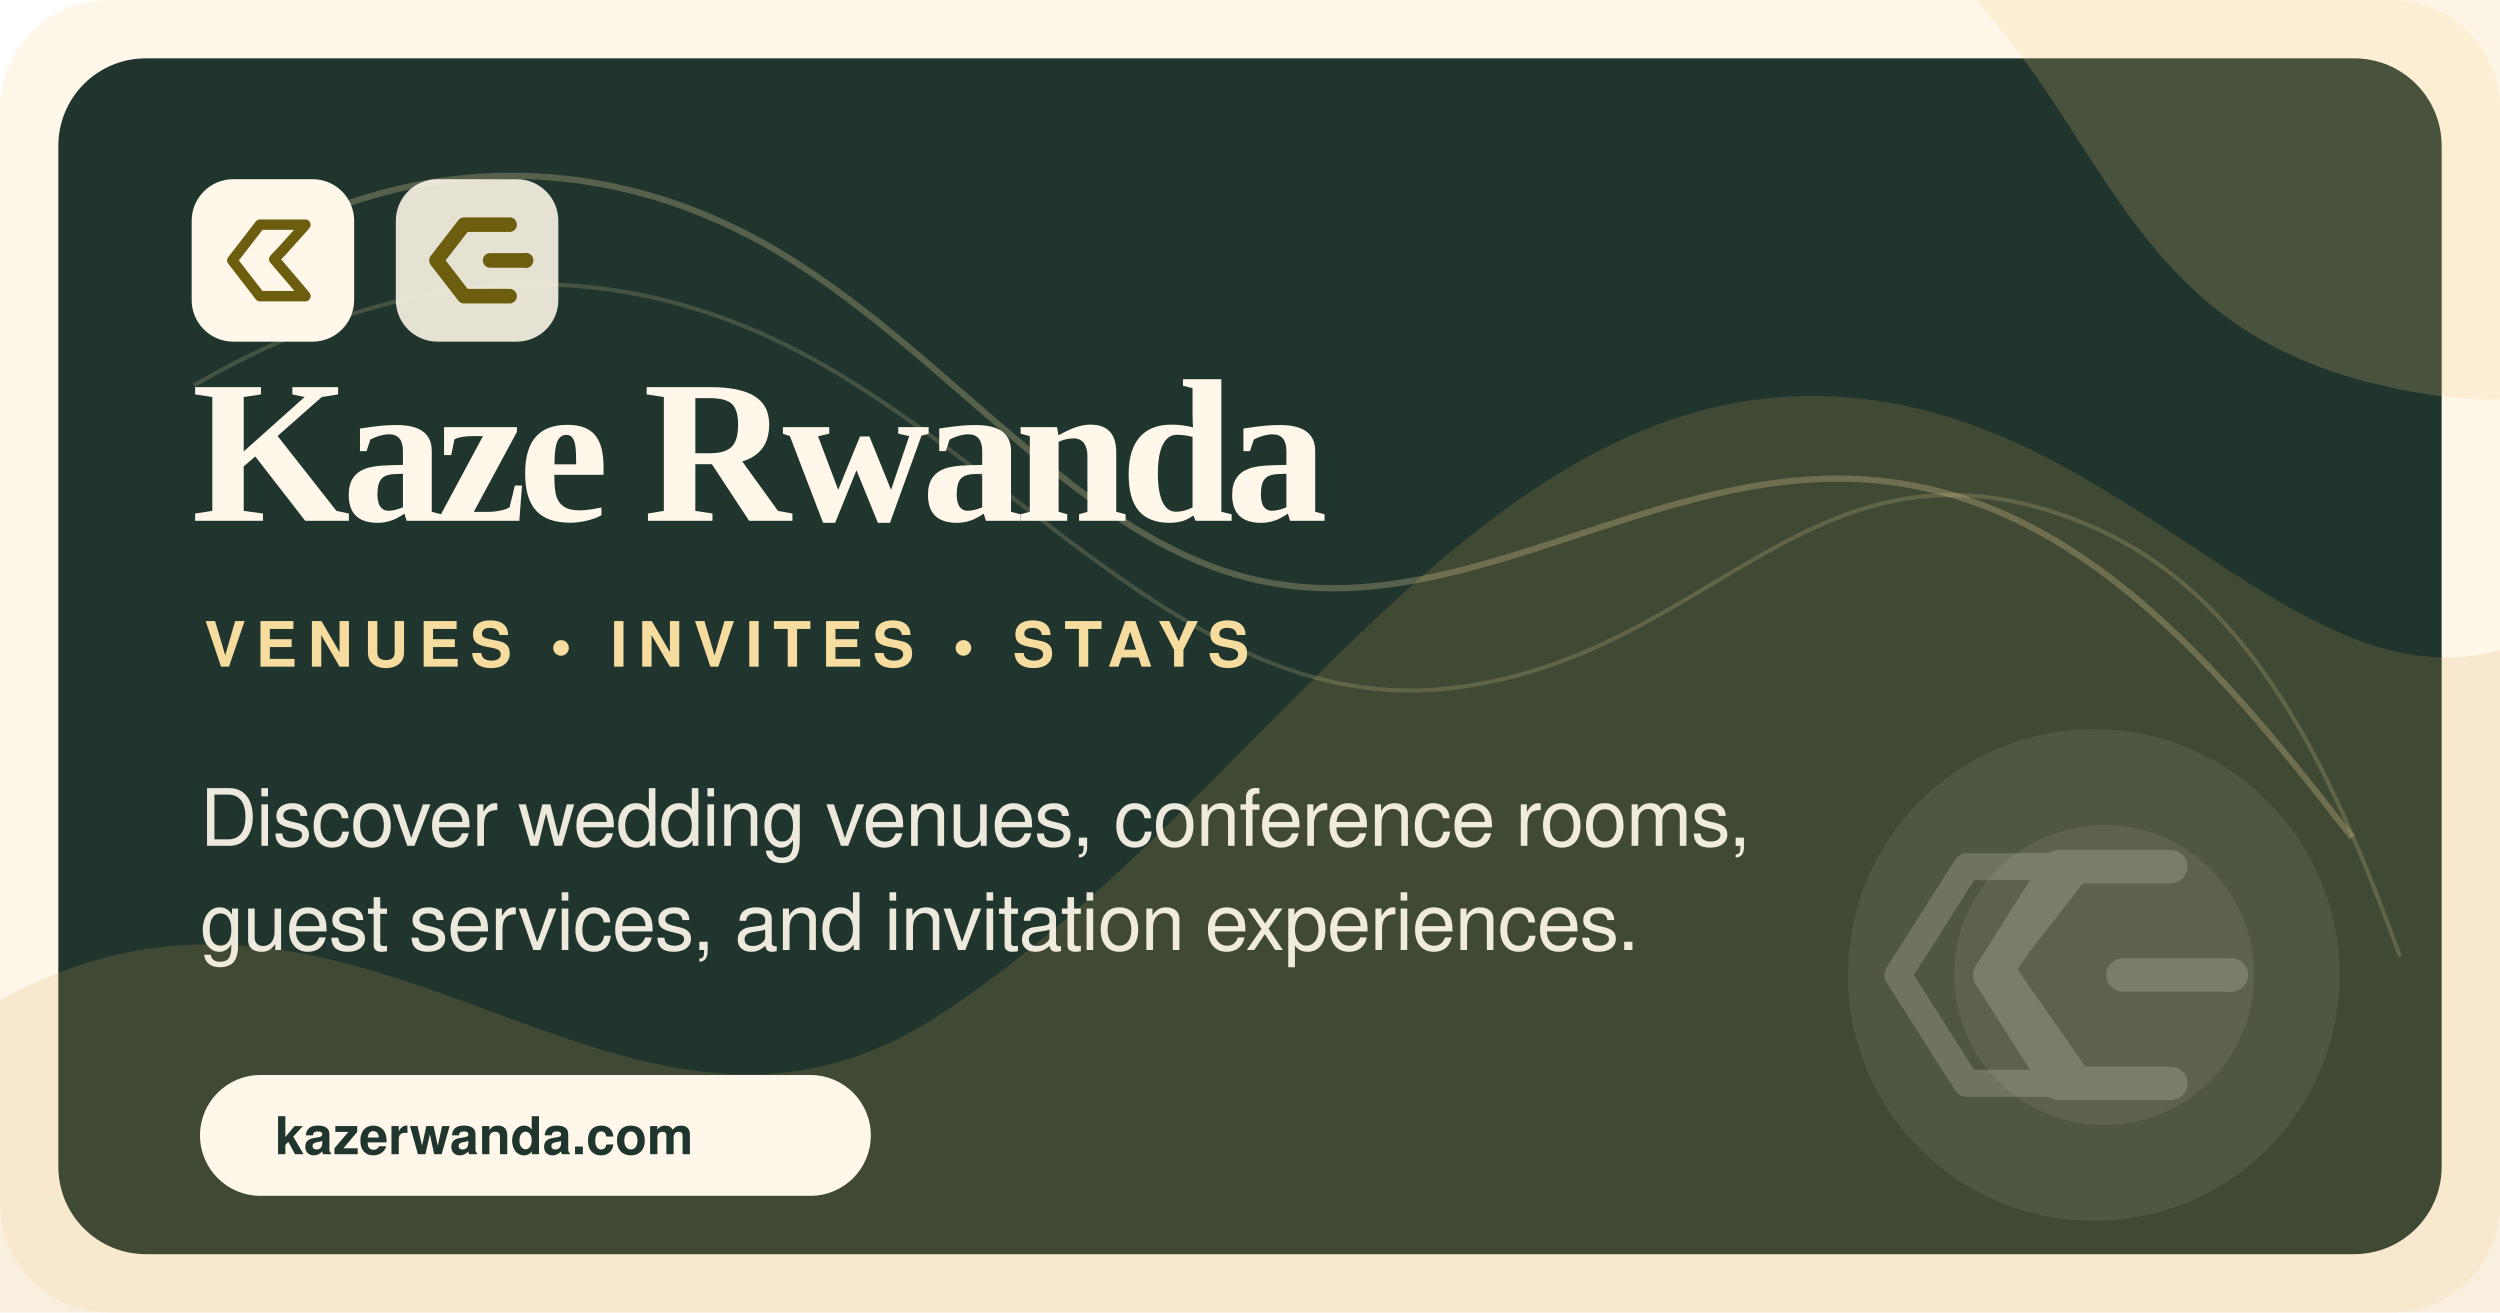
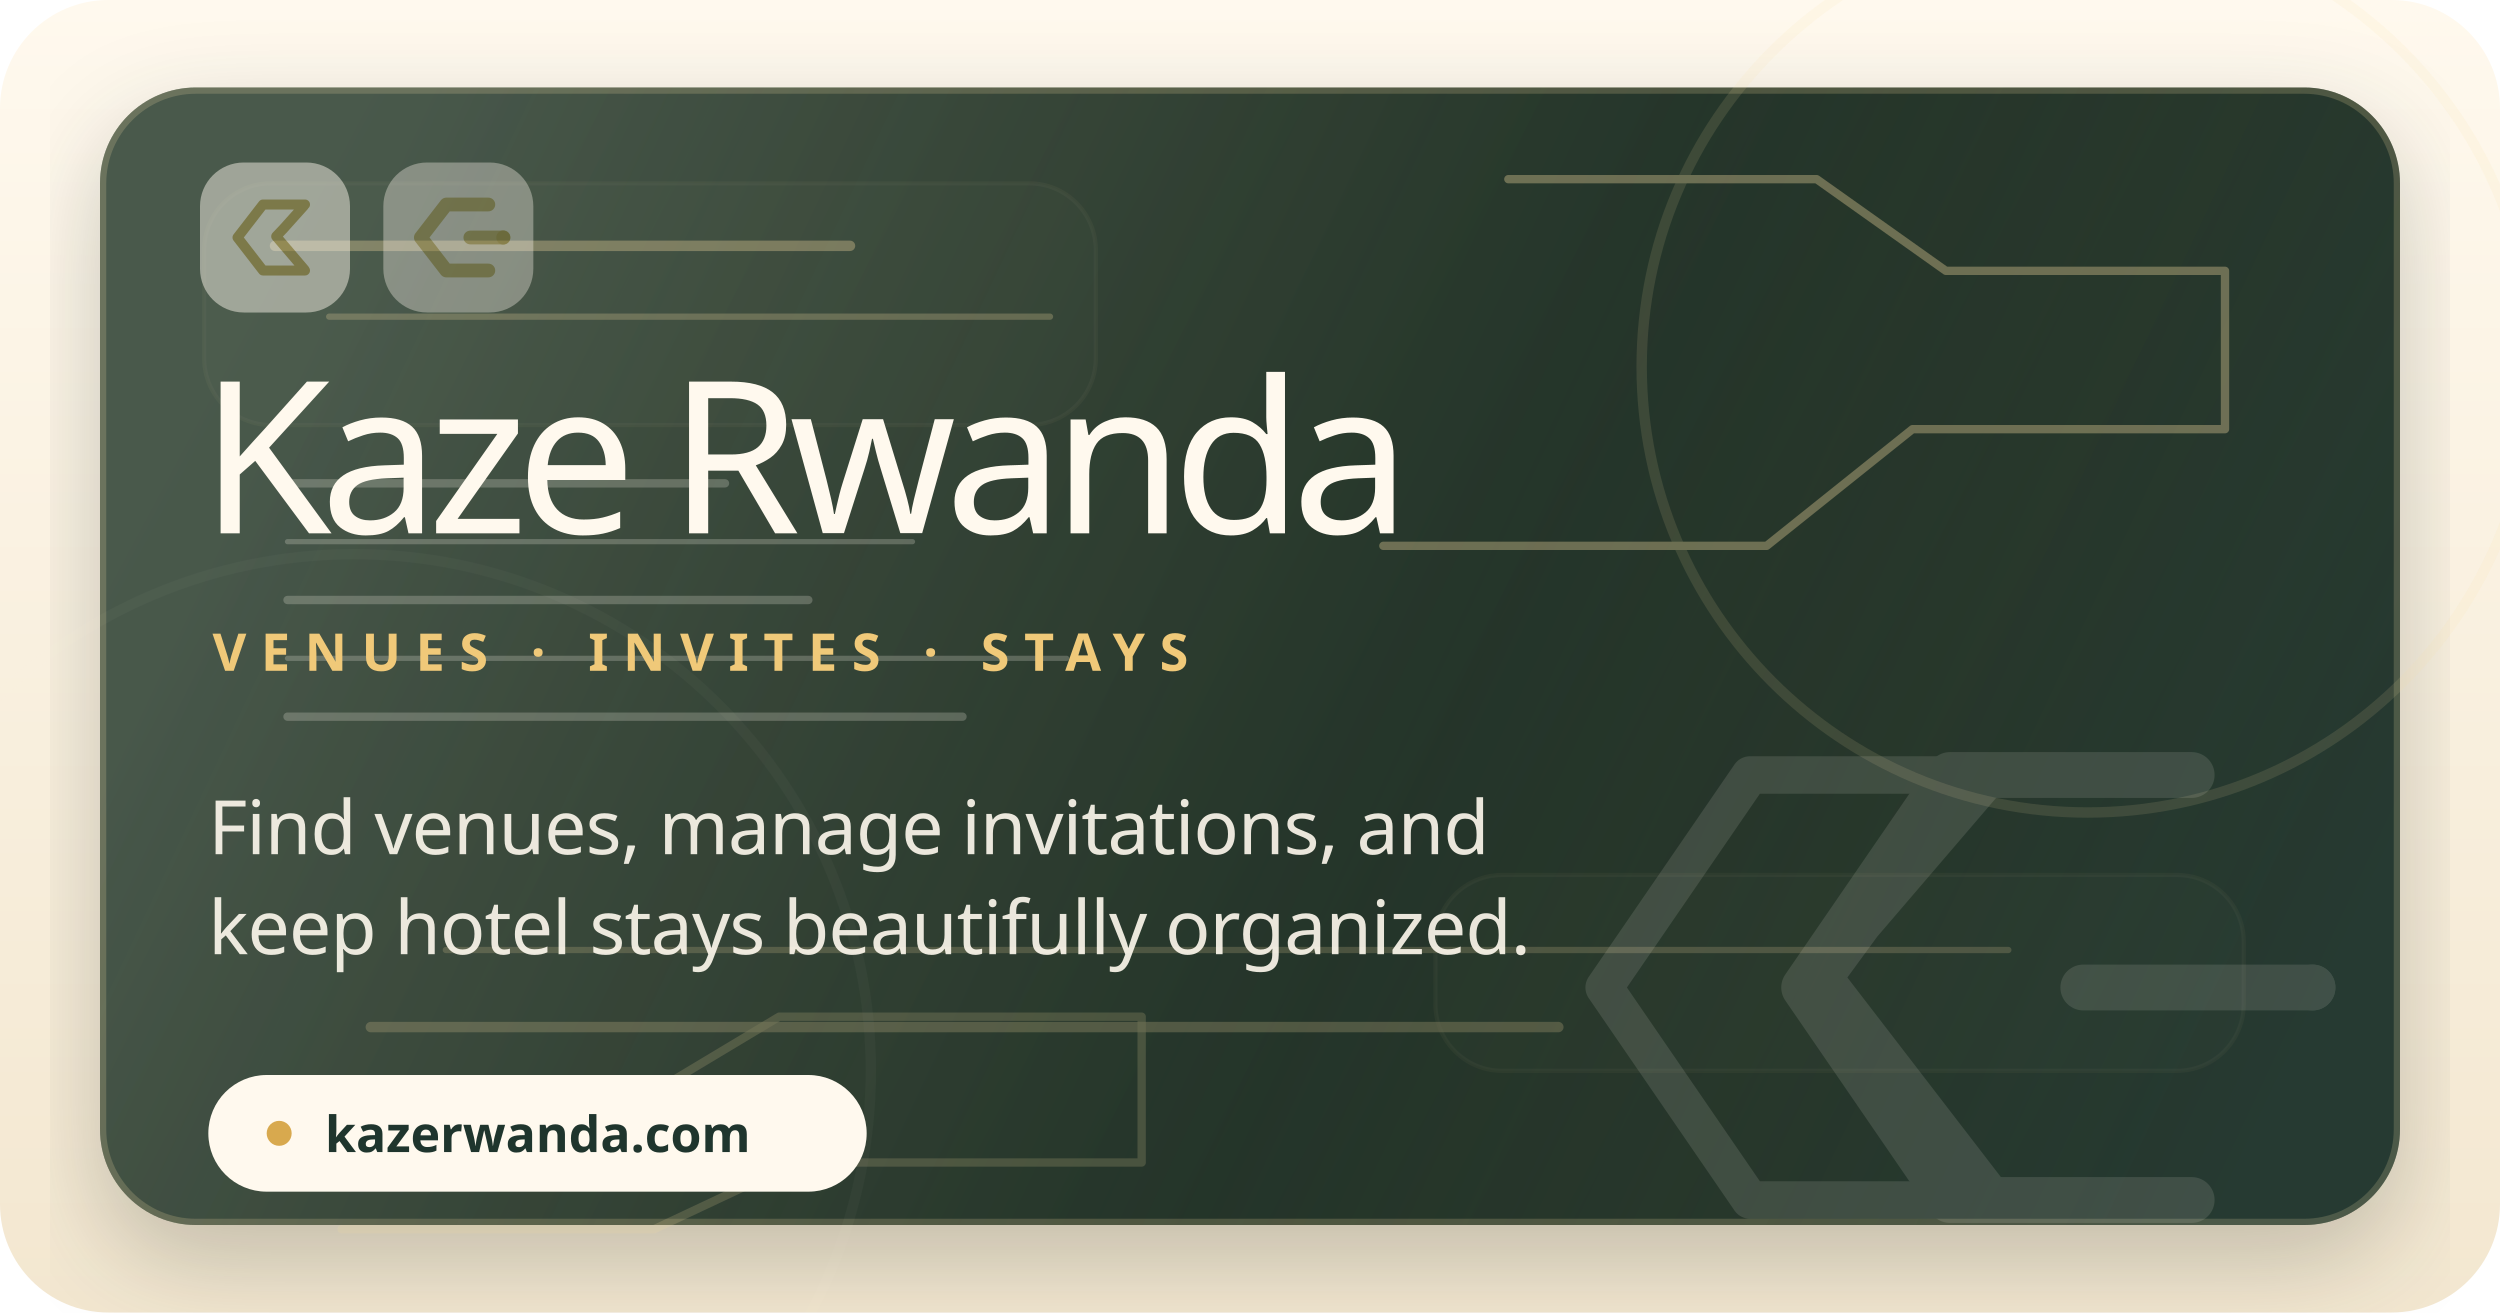
<svg xmlns="http://www.w3.org/2000/svg" width="1200" height="630" viewBox="0 0 1200 630" fill="none">
-   <rect width="1200" height="630" rx="52" fill="#FFF8EA" />
-   <rect x="28" y="28" width="1144" height="574" rx="42" fill="#1F352D" />
-   <path d="M0 480C175 384 297 585 448 489C616 382 723 150 920 196C1035 223 1110 337 1200 312V630H0V480Z" fill="#D8A94E" opacity="0.18" />
-   <path d="M910 -34C1010 38 1006 149 1135 183C1182 195 1213 194 1249 185V-34H910Z" fill="#F0C979" opacity="0.2" />
-   <path d="M99 132C184 74 281 69 367 117C454 166 518 261 606 279C708 300 803 215 912 232C1004 246 1070 326 1129 402" stroke="#F7DCA0" stroke-width="3" opacity="0.26" />
-   <path d="M93 185C202 122 306 120 405 181C505 242 586 345 699 330C824 314 871 199 1000 251C1081 284 1119 369 1152 459" stroke="#F7DCA0" stroke-width="2" opacity="0.18" />
-   <circle cx="1005" cy="468" r="118" fill="#FFF8EA" opacity="0.08" />
-   <circle cx="1010" cy="468" r="72" fill="#FFF8EA" opacity="0.08" />
-   <g opacity="0.18">
-     <path d="M998 416H944L911 468L944 520H998M961 466L998 519M997 417L969 453L960 466" stroke="#FFF8EA" stroke-width="13" stroke-linecap="round" stroke-linejoin="round" />
-     <path d="M1042 416H988L955 468L988 520H1042M1019 468H1071" stroke="#FFF8EA" stroke-width="16" stroke-linecap="round" stroke-linejoin="round" />
-     <circle cx="1071" cy="468" r="8" fill="#FFF8EA" />
+   <defs>
+     <linearGradient id="page" x1="600" y1="0" x2="600" y2="630" gradientUnits="userSpaceOnUse">
+       <stop stop-color="#FFF9EE" />
+       <stop offset="1" stop-color="#F3E7D0" />
+     </linearGradient>
+     <linearGradient id="ink" x1="134" y1="78" x2="1036" y2="562" gradientUnits="userSpaceOnUse">
+       <stop stop-color="#263B32" />
+       <stop offset="0.58" stop-color="#1B2F28" />
+       <stop offset="1" stop-color="#13251F" />
+     </linearGradient>
+     <linearGradient id="cardGlow" x1="164" y1="132" x2="1080" y2="564" gradientUnits="userSpaceOnUse">
+       <stop stop-color="#FFF2CF" stop-opacity="0.16" />
+       <stop offset="0.55" stop-color="#D8A94E" stop-opacity="0.05" />
+       <stop offset="1" stop-color="#89A996" stop-opacity="0.16" />
+     </linearGradient>
+     <filter id="softShadow" x="24" y="8" width="1152" height="646" filterUnits="userSpaceOnUse" color-interpolation-filters="sRGB">
+       <feFlood flood-opacity="0" result="BackgroundImageFix" />
+       <feColorMatrix in="SourceAlpha" type="matrix" values="0 0 0 0 0 0 0 0 0 0 0 0 0 0 0 0 0 0 127 0" result="hardAlpha" />
+       <feOffset dy="18" />
+       <feGaussianBlur stdDeviation="24" />
+       <feColorMatrix type="matrix" values="0 0 0 0 0.07 0 0 0 0 0.12 0 0 0 0 0.1 0 0 0 0.22 0" />
+       <feBlend mode="normal" in2="BackgroundImageFix" result="effect1_dropShadow_1_1" />
+       <feBlend mode="normal" in="SourceGraphic" in2="effect1_dropShadow_1_1" result="shape" />
+     </filter>
+   </defs>
+   <rect width="1200" height="630" rx="52" fill="url(#page)" />
+   <g filter="url(#softShadow)">
+     <rect x="48" y="42" width="1104" height="546" rx="46" fill="url(#ink)" />
+     <rect x="49.5" y="43.5" width="1101" height="543" rx="44.5" stroke="#F7DCA0" stroke-opacity="0.2" stroke-width="3" />
  </g>
-   <g transform="translate(92 86)">
-     <rect width="78" height="78" rx="20" fill="#FFF8EA" />
-     <path d="M54.6 21.84H32.76L19.5 39L32.76 56.16H54.6M39.62 38.44L54.34 55.69M53.98 22.65L43.31 34.52L39.65 38.36" stroke="#6D5E0F" stroke-width="5" stroke-linecap="round" stroke-linejoin="round" />
+   <rect x="48" y="42" width="1104" height="546" rx="46" fill="url(#cardGlow)" />
+   <g opacity="0.34" stroke-linecap="round">
+     <rect x="98" y="88" width="428" height="116" rx="32" fill="#FFF9EE" fill-opacity="0.045" stroke="#F7DCA0" stroke-opacity="0.12" stroke-width="2" />
+     <rect x="689" y="420" width="388" height="94" rx="32" fill="#FFF9EE" fill-opacity="0.045" stroke="#F7DCA0" stroke-opacity="0.11" stroke-width="2" />
+     <path d="M132 118H408" stroke="#F7DCA0" stroke-width="5" />
+     <path d="M158 152H504" stroke="#F7DCA0" stroke-width="3" opacity="0.74" />
+     <path d="M214 456H964" stroke="#F7DCA0" stroke-width="3" opacity="0.55" />
+     <path d="M178 493H748" stroke="#F7DCA0" stroke-width="5" opacity="0.62" />
+     <path d="M724 86H872L934 130H1068V206H918L848 262H664" stroke="#F7DCA0" stroke-width="4" stroke-linejoin="round" />
+     <path d="M138 530H304L374 488H548V558H382L314 590H164" stroke="#F7DCA0" stroke-width="4" stroke-linejoin="round" opacity="0.5" />
+     <circle cx="1002" cy="176" r="214" stroke="#F7DCA0" stroke-width="5" opacity="0.35" />
+     <circle cx="170" cy="514" r="248" stroke="#FFF9EE" stroke-width="5" opacity="0.08" />
  </g>
-   <g transform="translate(190 86)">
-     <rect width="78" height="78" rx="20" fill="#FFF8EA" opacity="0.88" />
-     <path d="M54.6 21.84H32.76L19.5 39L32.76 56.16H54.6M45.24 39H62.4" stroke="#6D5E0F" stroke-width="7" stroke-linecap="round" stroke-linejoin="round" />
-     <circle cx="62.4" cy="39" r="3.6" fill="#6D5E0F" />
+   <g opacity="0.22" stroke-linecap="round">
+     <path d="M138 232H348" stroke="#FFF9EE" stroke-width="4" />
+     <path d="M138 260H438" stroke="#FFF9EE" stroke-width="2.5" />
+     <path d="M138 288H388" stroke="#FFF9EE" stroke-width="4" />
+     <path d="M138 316H512" stroke="#FFF9EE" stroke-width="2.5" />
+     <path d="M138 344H462" stroke="#FFF9EE" stroke-width="4" />
  </g>
-   <text x="92" y="250" fill="#FFF8EA" font-family="Georgia, 'Times New Roman', serif" font-size="98" font-weight="700" letter-spacing="-4">Kaze Rwanda</text>
-   <text x="98" y="320" fill="#F7DCA0" font-family="Avenir Next, Helvetica, Arial, sans-serif" font-size="30" font-weight="700" letter-spacing="5">VENUES • INVITES • STAYS</text>
-   <text x="96" y="406" fill="#FFF8EA" opacity="0.92" font-family="Avenir Next, Helvetica, Arial, sans-serif" font-size="38" font-weight="500" letter-spacing="-0.5">Discover wedding venues, conference rooms,</text>
-   <text x="96" y="456" fill="#FFF8EA" opacity="0.92" font-family="Avenir Next, Helvetica, Arial, sans-serif" font-size="38" font-weight="500" letter-spacing="-0.5">guest services, and invitation experiences.</text>
-   <rect x="96" y="516" width="322" height="58" rx="29" fill="#FFF8EA" />
-   <text x="132" y="554" fill="#1F352D" font-family="Avenir Next, Helvetica, Arial, sans-serif" font-size="25" font-weight="800">kazerwanda.com</text>
+   <g opacity="0.12">
+     <path d="M956 372H840L770 474L840 576H956M876 470L956 574M954 374L894 444L875 470" stroke="#FFF9EE" stroke-width="18" stroke-linecap="round" stroke-linejoin="round" />
+     <path d="M1052 372H936L866 474L936 576H1052M1000 474H1110" stroke="#FFF9EE" stroke-width="22" stroke-linecap="round" stroke-linejoin="round" />
+     <circle cx="1110" cy="474" r="11" fill="#FFF9EE" />
+   </g>
+   <g transform="translate(96 78)" opacity="0.62">
+     <rect width="72" height="72" rx="21" fill="#FFF9EE" fill-opacity="0.76" />
+     <path d="M50.4 20.16H30.24L18 36L30.24 51.84H50.4M36.58 35.48L50.16 51.41M49.83 20.88L39.98 31.86L36.6 35.41" stroke="#8C7A2A" stroke-opacity="0.82" stroke-width="4.8" stroke-linecap="round" stroke-linejoin="round" />
+   </g>
+   <g transform="translate(184 78)" opacity="0.5">
+     <rect width="72" height="72" rx="21" fill="#FFF9EE" fill-opacity="0.7" />
+     <path d="M50.4 20.16H30.24L18 36L30.24 51.84H50.4M41.76 36H57.6" stroke="#8C7A2A" stroke-opacity="0.78" stroke-width="6.6" stroke-linecap="round" stroke-linejoin="round" />
+     <circle cx="57.6" cy="36" r="3.4" fill="#8C7A2A" fill-opacity="0.78" />
+   </g>
+   <text x="96" y="256" fill="#FFF9EE" font-family="Optima, Avenir Next, Avenir, Candara, Segoe UI, sans-serif" font-size="102" font-weight="500" letter-spacing="-5.5">Kaze Rwanda</text>
+   <text x="102" y="322" fill="#F0C979" font-family="Avenir Next, Avenir, Candara, Segoe UI, sans-serif" font-size="25" font-weight="800" letter-spacing="7">VENUES · INVITES · STAYS</text>
+   <text x="100" y="410" fill="#FFF9EE" opacity="0.9" font-family="Avenir Next, Avenir, Candara, Segoe UI, sans-serif" font-size="36" font-weight="500" letter-spacing="-0.4">Find venues, manage invitations, and</text>
+   <text x="100" y="458" fill="#FFF9EE" opacity="0.9" font-family="Avenir Next, Avenir, Candara, Segoe UI, sans-serif" font-size="36" font-weight="500" letter-spacing="-0.4">keep hotel stays beautifully organized.</text>
+   <g transform="translate(100 516)">
+     <rect width="316" height="56" rx="28" fill="#FFF9EE" />
+     <circle cx="34" cy="28" r="6" fill="#D8A94E" />
+     <text x="56" y="37" fill="#1F352D" font-family="Avenir Next, Avenir, Candara, Segoe UI, sans-serif" font-size="24" font-weight="800">kazerwanda.com</text>
+   </g>
</svg>
